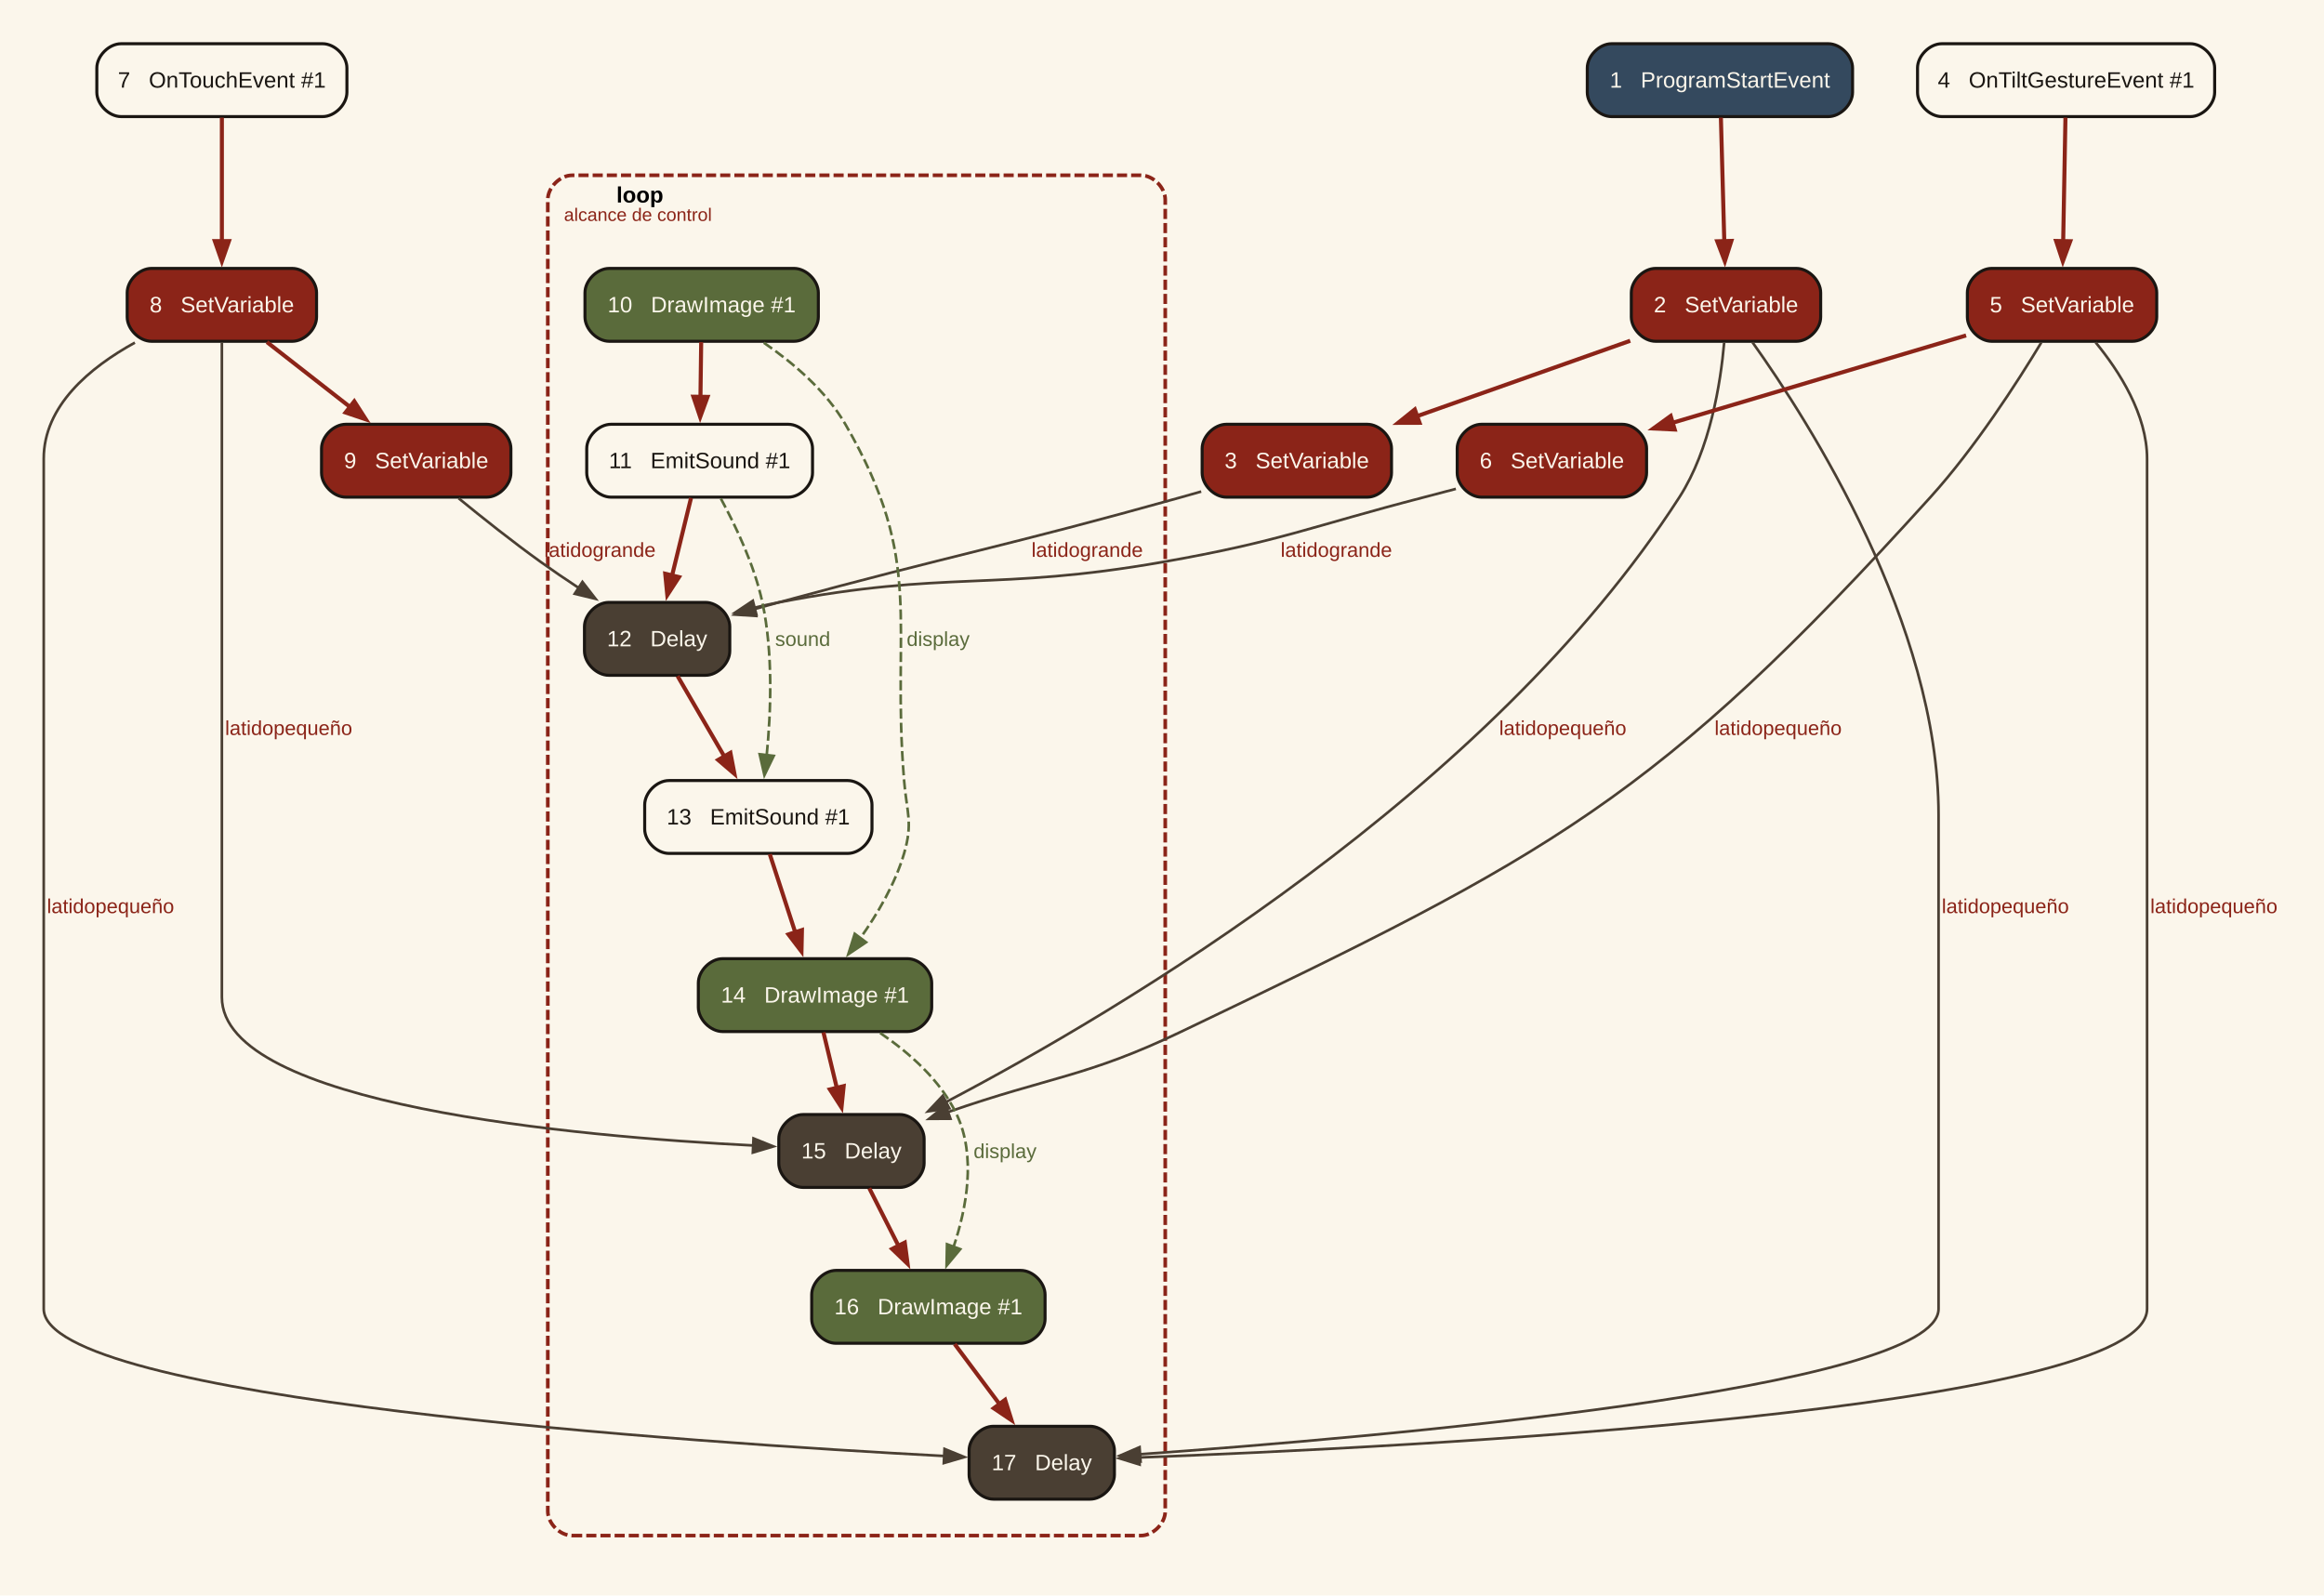
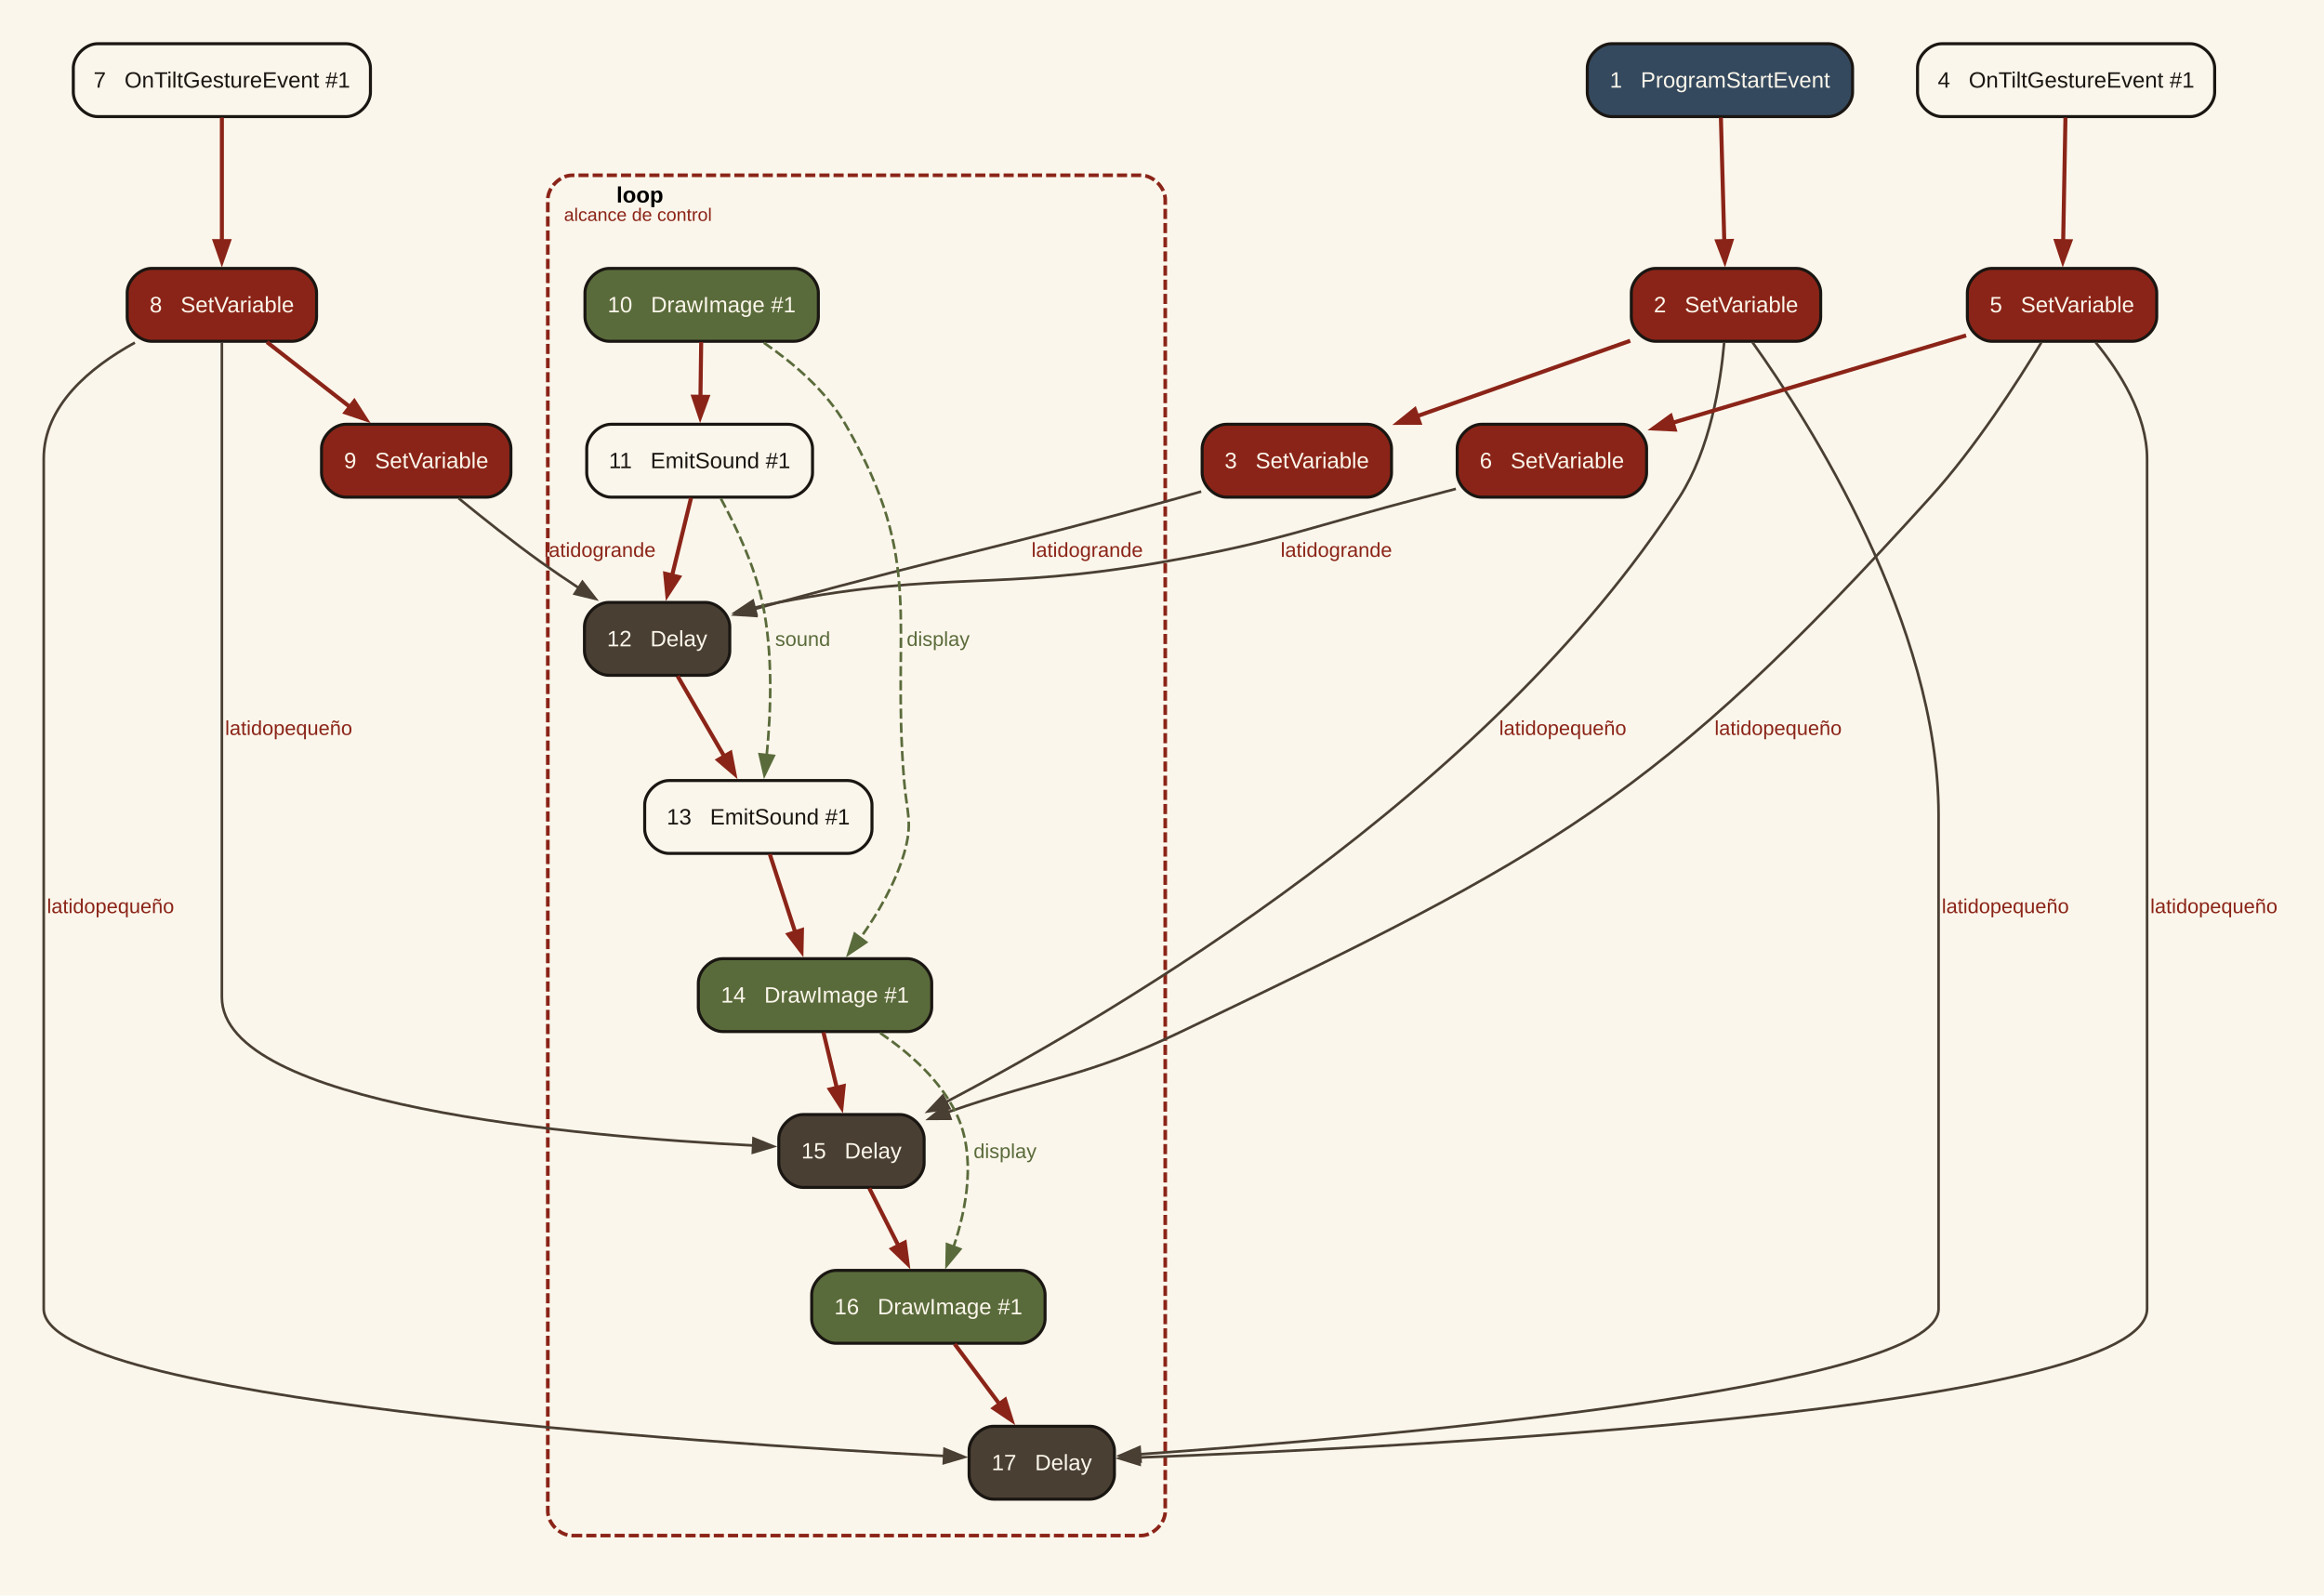
<svg xmlns="http://www.w3.org/2000/svg" width="1148pt" height="788pt" viewBox="0.00 0.00 1148.00 788.00">
  <g id="graph0" class="graph" transform="scale(1 1) rotate(0) translate(21.6 766.6)">
    <polygon fill="#fbf6eb" stroke="none" points="-21.6,21.6 -21.6,-766.6 1126.6,-766.6 1126.6,21.6 -21.6,21.6" />
    <g id="clust1" class="cluster">
      <path fill="#fbf6eb" stroke="#8b2418" stroke-width="1.8" stroke-dasharray="5,2" d="M261,-8C261,-8 542,-8 542,-8 548,-8 554,-14 554,-20 554,-20 554,-668 554,-668 554,-674 548,-680 542,-680 542,-680 261,-680 261,-680 255,-680 249,-674 249,-668 249,-668 249,-20 249,-20 249,-14 255,-8 261,-8" />
      <text xml:space="preserve" text-anchor="start" x="282.88" y="-666.55" font-family="Arial" font-weight="bold" font-size="11.00">loop</text>
      <text xml:space="preserve" text-anchor="start" x="257" y="-657.45" font-family="Arial" font-size="9.00" fill="#8b2418">alcance de control</text>
    </g>
    <g id="node1" class="node">
      <path fill="#34495e" stroke="#1a1612" stroke-width="1.5" d="M881.52,-745C881.52,-745 774.48,-745 774.48,-745 768.48,-745 762.48,-739 762.48,-733 762.48,-733 762.48,-721 762.48,-721 762.48,-715 768.48,-709 774.48,-709 774.48,-709 881.52,-709 881.52,-709 887.52,-709 893.52,-715 893.52,-721 893.52,-721 893.52,-733 893.52,-733 893.52,-739 887.52,-745 881.52,-745" />
      <text xml:space="preserve" text-anchor="middle" x="828" y="-723.3" font-family="Arial" font-size="11.00" fill="#fbf6eb">1   ProgramStartEvent</text>
    </g>
    <g id="node2" class="node">
      <path fill="#8b2418" stroke="#1a1612" stroke-width="1.5" d="M865.77,-634C865.77,-634 796.23,-634 796.23,-634 790.23,-634 784.23,-628 784.23,-622 784.23,-622 784.23,-610 784.23,-610 784.23,-604 790.23,-598 796.23,-598 796.23,-598 865.77,-598 865.77,-598 871.77,-598 877.77,-604 877.77,-610 877.77,-610 877.77,-622 877.77,-622 877.77,-628 871.77,-634 865.77,-634" />
      <text xml:space="preserve" text-anchor="middle" x="831" y="-612.3" font-family="Arial" font-size="11.00" fill="#fbf6eb">2   SetVariable</text>
    </g>
    <g id="edge1" class="edge">
      <path fill="none" stroke="#8b2418" stroke-width="2" d="M828.48,-708.49C828.93,-692.04 829.62,-667.08 830.16,-647.39" />
      <polygon fill="#8b2418" stroke="#8b2418" stroke-width="2" points="833.66,-647.59 830.44,-637.5 826.66,-647.4 833.66,-647.59" />
    </g>
    <g id="node3" class="node">
      <path fill="#8b2418" stroke="#1a1612" stroke-width="1.5" d="M653.77,-557C653.77,-557 584.23,-557 584.23,-557 578.23,-557 572.23,-551 572.23,-545 572.23,-545 572.23,-533 572.23,-533 572.23,-527 578.23,-521 584.23,-521 584.23,-521 653.77,-521 653.77,-521 659.77,-521 665.77,-527 665.77,-533 665.77,-533 665.77,-545 665.77,-545 665.77,-551 659.77,-557 653.77,-557" />
      <text xml:space="preserve" text-anchor="middle" x="619" y="-535.3" font-family="Arial" font-size="11.00" fill="#fbf6eb">3   SetVariable</text>
    </g>
    <g id="edge2" class="edge">
      <path fill="none" stroke="#8b2418" stroke-width="2" d="M783.69,-598.26C752.49,-587.23 711.4,-572.69 678.07,-560.9" />
      <polygon fill="#8b2418" stroke="#8b2418" stroke-width="2" points="679.62,-557.73 669.02,-557.7 677.28,-564.33 679.62,-557.73" />
    </g>
    <g id="node15" class="node">
      <path fill="#4a3f33" stroke="#1a1612" stroke-width="1.5" d="M422.89,-216C422.89,-216 375.11,-216 375.11,-216 369.11,-216 363.11,-210 363.11,-204 363.11,-204 363.11,-192 363.11,-192 363.11,-186 369.11,-180 375.11,-180 375.11,-180 422.89,-180 422.89,-180 428.89,-180 434.89,-186 434.89,-192 434.89,-192 434.89,-204 434.89,-204 434.89,-210 428.89,-216 422.89,-216" />
      <text xml:space="preserve" text-anchor="middle" x="399" y="-194.3" font-family="Arial" font-size="11.00" fill="#fbf6eb">15   Delay</text>
    </g>
    <g id="edge3" class="edge">
      <path fill="none" stroke="#4a3f33" stroke-width="1.3" d="M830.1,-597.37C828.35,-577.41 823.19,-544.59 808,-521 714.19,-375.25 531.37,-267.15 445.57,-222.1" />
      <polygon fill="#4a3f33" stroke="#4a3f33" stroke-width="1.3" points="447.34,-219.08 436.85,-217.57 444.12,-225.29 447.34,-219.08" />
      <text xml:space="preserve" text-anchor="middle" x="750.38" y="-403.5" font-family="Arial" font-size="10.00" fill="#8b2418"> latidopequeño </text>
    </g>
    <g id="node17" class="node">
      <path fill="#4a3f33" stroke="#1a1612" stroke-width="1.5" d="M516.89,-62C516.89,-62 469.11,-62 469.11,-62 463.11,-62 457.11,-56 457.11,-50 457.11,-50 457.11,-38 457.11,-38 457.11,-32 463.11,-26 469.11,-26 469.11,-26 516.89,-26 516.89,-26 522.89,-26 528.89,-32 528.89,-38 528.89,-38 528.89,-50 528.89,-50 528.89,-56 522.89,-62 516.89,-62" />
      <text xml:space="preserve" text-anchor="middle" x="493" y="-40.3" font-family="Arial" font-size="11.00" fill="#fbf6eb">17   Delay</text>
    </g>
    <g id="edge4" class="edge">
      <path fill="none" stroke="#4a3f33" stroke-width="1.3" d="M844.09,-597.49C872.23,-558.03 936,-458.24 936,-364 936,-364 936,-364 936,-120 936,-80.35 656.51,-56.37 541.52,-48.18" />
      <polygon fill="#4a3f33" stroke="#4a3f33" stroke-width="1.3" points="541.81,-44.69 531.59,-47.49 541.32,-51.68 541.81,-44.69" />
      <text xml:space="preserve" text-anchor="middle" x="969" y="-315.5" font-family="Arial" font-size="10.00" fill="#8b2418"> latidopequeño </text>
    </g>
    <g id="node12" class="node">
      <path fill="#4a3f33" stroke="#1a1612" stroke-width="1.5" d="M326.89,-469C326.89,-469 279.11,-469 279.11,-469 273.11,-469 267.11,-463 267.11,-457 267.11,-457 267.11,-445 267.11,-445 267.11,-439 273.11,-433 279.11,-433 279.11,-433 326.89,-433 326.89,-433 332.89,-433 338.89,-439 338.89,-445 338.89,-445 338.89,-457 338.89,-457 338.89,-463 332.89,-469 326.89,-469" />
      <text xml:space="preserve" text-anchor="middle" x="303" y="-447.3" font-family="Arial" font-size="11.00" fill="#fbf6eb">12   Delay</text>
    </g>
    <g id="edge5" class="edge">
      <path fill="none" stroke="#4a3f33" stroke-width="1.3" d="M571.76,-523.77C568.46,-522.82 565.18,-521.89 562,-521 473.96,-496.38 451.2,-493.02 363,-469 359.07,-467.93 354.99,-466.81 350.91,-465.67" />
      <polygon fill="#4a3f33" stroke="#4a3f33" stroke-width="1.3" points="351.92,-462.32 341.35,-462.99 350.03,-469.06 351.92,-462.32" />
      <text xml:space="preserve" text-anchor="middle" x="515.45" y="-491.5" font-family="Arial" font-size="10.00" fill="#8b2418"> latidogrande </text>
    </g>
    <g id="node4" class="node">
      <path fill="#fbf6eb" stroke="#1a1612" stroke-width="1.5" d="M1060.39,-745C1060.39,-745 937.61,-745 937.61,-745 931.61,-745 925.61,-739 925.61,-733 925.61,-733 925.61,-721 925.61,-721 925.61,-715 931.61,-709 937.61,-709 937.61,-709 1060.39,-709 1060.39,-709 1066.39,-709 1072.39,-715 1072.39,-721 1072.39,-721 1072.39,-733 1072.39,-733 1072.39,-739 1066.39,-745 1060.39,-745" />
      <text xml:space="preserve" text-anchor="middle" x="999" y="-723.3" font-family="Arial" font-size="11.00" fill="#1a1612">4   OnTiltGestureEvent #1</text>
    </g>
    <g id="node5" class="node">
      <path fill="#8b2418" stroke="#1a1612" stroke-width="1.5" d="M1031.77,-634C1031.77,-634 962.23,-634 962.23,-634 956.23,-634 950.23,-628 950.23,-622 950.23,-622 950.23,-610 950.23,-610 950.23,-604 956.23,-598 962.23,-598 962.23,-598 1031.77,-598 1031.77,-598 1037.77,-598 1043.77,-604 1043.77,-610 1043.77,-610 1043.77,-622 1043.77,-622 1043.77,-628 1037.77,-634 1031.77,-634" />
      <text xml:space="preserve" text-anchor="middle" x="997" y="-612.3" font-family="Arial" font-size="11.00" fill="#fbf6eb">5   SetVariable</text>
    </g>
    <g id="edge6" class="edge">
      <path fill="none" stroke="#8b2418" stroke-width="2" d="M998.68,-708.49C998.38,-692.04 997.92,-667.08 997.56,-647.39" />
      <polygon fill="#8b2418" stroke="#8b2418" stroke-width="2" points="1001.06,-647.43 997.38,-637.5 994.06,-647.56 1001.06,-647.43" />
    </g>
    <g id="node6" class="node">
      <path fill="#8b2418" stroke="#1a1612" stroke-width="1.5" d="M779.77,-557C779.77,-557 710.23,-557 710.23,-557 704.23,-557 698.23,-551 698.23,-545 698.23,-545 698.23,-533 698.23,-533 698.23,-527 704.23,-521 710.23,-521 710.23,-521 779.77,-521 779.77,-521 785.77,-521 791.77,-527 791.77,-533 791.77,-533 791.77,-545 791.77,-545 791.77,-551 785.77,-557 779.77,-557" />
      <text xml:space="preserve" text-anchor="middle" x="745" y="-535.3" font-family="Arial" font-size="11.00" fill="#fbf6eb">6   SetVariable</text>
    </g>
    <g id="edge7" class="edge">
      <path fill="none" stroke="#8b2418" stroke-width="2" d="M949.6,-600.89C908.51,-588.66 848.84,-570.91 804.54,-557.72" />
      <polygon fill="#8b2418" stroke="#8b2418" stroke-width="2" points="805.67,-554.41 795.09,-554.91 803.67,-561.11 805.67,-554.41" />
    </g>
    <g id="edge8" class="edge">
      <path fill="none" stroke="#4a3f33" stroke-width="1.3" d="M986.74,-597.37C974.87,-577.7 954.09,-545.43 932,-521 796.48,-371.19 744.2,-344.24 562,-257 514.8,-234.4 497.75,-235 446.55,-217.17" />
      <polygon fill="#4a3f33" stroke="#4a3f33" stroke-width="1.3" points="447.9,-213.93 437.31,-213.87 445.55,-220.53 447.9,-213.93" />
      <text xml:space="preserve" text-anchor="middle" x="856.76" y="-403.5" font-family="Arial" font-size="10.00" fill="#8b2418"> latidopequeño </text>
    </g>
    <g id="edge9" class="edge">
      <path fill="none" stroke="#4a3f33" stroke-width="1.3" d="M1013.6,-597.43C1025.34,-583.12 1039,-561.79 1039,-540 1039,-540 1039,-540 1039,-120 1039,-69.95 674.32,-51.62 541.04,-46.58" />
      <polygon fill="#4a3f33" stroke="#4a3f33" stroke-width="1.3" points="541.34,-43.09 531.21,-46.22 541.08,-50.09 541.34,-43.09" />
      <text xml:space="preserve" text-anchor="middle" x="1072" y="-315.5" font-family="Arial" font-size="10.00" fill="#8b2418"> latidopequeño </text>
    </g>
    <g id="edge10" class="edge">
      <path fill="none" stroke="#4a3f33" stroke-width="1.3" d="M697.56,-525.09C692.31,-523.69 687.04,-522.31 682,-521 624.81,-506.19 611.18,-499.23 553,-489 469.37,-474.3 446.38,-485.08 363,-469 359.05,-468.24 354.99,-467.34 350.93,-466.36" />
      <polygon fill="#4a3f33" stroke="#4a3f33" stroke-width="1.3" points="352.03,-463.03 341.47,-463.93 350.28,-469.81 352.03,-463.03" />
      <text xml:space="preserve" text-anchor="middle" x="638.51" y="-491.5" font-family="Arial" font-size="10.00" fill="#8b2418"> latidogrande </text>
    </g>
    <g id="node7" class="node">
-       <path fill="#fbf6eb" stroke="#1a1612" stroke-width="1.5" d="M137.77,-745C137.77,-745 38.23,-745 38.23,-745 32.23,-745 26.23,-739 26.23,-733 26.23,-733 26.23,-721 26.23,-721 26.23,-715 32.23,-709 38.23,-709 38.23,-709 137.77,-709 137.77,-709 143.77,-709 149.77,-715 149.77,-721 149.77,-721 149.77,-733 149.77,-733 149.77,-739 143.77,-745 137.77,-745" />
-       <text xml:space="preserve" text-anchor="middle" x="88" y="-723.3" font-family="Arial" font-size="11.00" fill="#1a1612">7   OnTouchEvent #1</text>
+       <path fill="#fbf6eb" stroke="#1a1612" stroke-width="1.5" d="M149.39,-745C149.39,-745 26.61,-745 26.61,-745 20.61,-745 14.61,-739 14.61,-733 14.61,-733 14.61,-721 14.61,-721 14.61,-715 20.61,-709 26.61,-709 26.61,-709 149.39,-709 149.39,-709 155.39,-709 161.39,-715 161.39,-721 161.39,-721 161.39,-733 161.39,-733 161.39,-739 155.39,-745 149.39,-745" />
+       <text xml:space="preserve" text-anchor="middle" x="88" y="-723.3" font-family="Arial" font-size="11.00" fill="#1a1612">7   OnTiltGestureEvent #1</text>
    </g>
    <g id="node8" class="node">
      <path fill="#8b2418" stroke="#1a1612" stroke-width="1.5" d="M122.77,-634C122.77,-634 53.23,-634 53.23,-634 47.23,-634 41.23,-628 41.23,-622 41.23,-622 41.23,-610 41.23,-610 41.23,-604 47.23,-598 53.23,-598 53.23,-598 122.77,-598 122.77,-598 128.77,-598 134.77,-604 134.77,-610 134.77,-610 134.77,-622 134.77,-622 134.77,-628 128.77,-634 122.77,-634" />
      <text xml:space="preserve" text-anchor="middle" x="88" y="-612.3" font-family="Arial" font-size="11.00" fill="#fbf6eb">8   SetVariable</text>
    </g>
    <g id="edge11" class="edge">
      <path fill="none" stroke="#8b2418" stroke-width="2" d="M88,-708.49C88,-692.04 88,-667.08 88,-647.39" />
      <polygon fill="#8b2418" stroke="#8b2418" stroke-width="2" points="91.5,-647.5 88,-637.5 84.5,-647.5 91.5,-647.5" />
    </g>
    <g id="node9" class="node">
      <path fill="#8b2418" stroke="#1a1612" stroke-width="1.5" d="M218.77,-557C218.77,-557 149.23,-557 149.23,-557 143.23,-557 137.23,-551 137.23,-545 137.23,-545 137.23,-533 137.23,-533 137.23,-527 143.23,-521 149.23,-521 149.23,-521 218.77,-521 218.77,-521 224.77,-521 230.77,-527 230.77,-533 230.77,-533 230.77,-545 230.77,-545 230.77,-551 224.77,-557 218.77,-557" />
      <text xml:space="preserve" text-anchor="middle" x="184" y="-535.3" font-family="Arial" font-size="11.00" fill="#fbf6eb">9   SetVariable</text>
    </g>
    <g id="edge12" class="edge">
      <path fill="none" stroke="#8b2418" stroke-width="2" d="M110.27,-597.6C122.54,-588.02 137.99,-575.94 151.58,-565.33" />
      <polygon fill="#8b2418" stroke="#8b2418" stroke-width="2" points="153.41,-568.34 159.14,-559.42 149.1,-562.82 153.41,-568.34" />
    </g>
    <g id="edge13" class="edge">
      <path fill="none" stroke="#4a3f33" stroke-width="1.3" d="M88,-597.42C88,-582.22 88,-559.66 88,-540 88,-540 88,-540 88,-274 88,-220.62 263.32,-205.12 350.69,-200.71" />
      <polygon fill="#4a3f33" stroke="#4a3f33" stroke-width="1.3" points="350.62,-204.21 360.44,-200.25 350.29,-197.22 350.62,-204.21" />
      <text xml:space="preserve" text-anchor="middle" x="121" y="-403.5" font-family="Arial" font-size="10.00" fill="#8b2418"> latidopequeño </text>
    </g>
    <g id="edge14" class="edge">
      <path fill="none" stroke="#4a3f33" stroke-width="1.3" d="M45.03,-597.34C22.69,-585.03 0,-566.1 0,-540 0,-540 0,-540 0,-120 0,-75.28 321.15,-53.89 445.05,-47.3" />
      <polygon fill="#4a3f33" stroke="#4a3f33" stroke-width="1.3" points="444.98,-50.81 454.78,-46.8 444.62,-43.82 444.98,-50.81" />
      <text xml:space="preserve" text-anchor="middle" x="33" y="-315.5" font-family="Arial" font-size="10.00" fill="#8b2418"> latidopequeño </text>
    </g>
    <g id="edge15" class="edge">
      <path fill="none" stroke="#4a3f33" stroke-width="1.3" d="M204.94,-520.45C216.65,-510.86 231.63,-498.95 245.5,-489 251.51,-484.69 258.01,-480.28 264.39,-476.08" />
      <polygon fill="#4a3f33" stroke="#4a3f33" stroke-width="1.3" points="266.11,-479.14 272.6,-470.77 262.3,-473.26 266.11,-479.14" />
      <text xml:space="preserve" text-anchor="middle" x="274.75" y="-491.5" font-family="Arial" font-size="10.00" fill="#8b2418"> latidogrande </text>
    </g>
    <g id="node10" class="node">
      <path fill="#5a6b3b" stroke="#1a1612" stroke-width="1.5" d="M370.64,-634C370.64,-634 279.36,-634 279.36,-634 273.36,-634 267.36,-628 267.36,-622 267.36,-622 267.36,-610 267.36,-610 267.36,-604 273.36,-598 279.36,-598 279.36,-598 370.64,-598 370.64,-598 376.64,-598 382.64,-604 382.64,-610 382.64,-610 382.64,-622 382.64,-622 382.64,-628 376.64,-634 370.64,-634" />
      <text xml:space="preserve" text-anchor="middle" x="325" y="-612.3" font-family="Arial" font-size="11.00" fill="#fbf6eb">10   DrawImage #1</text>
    </g>
    <g id="node11" class="node">
      <path fill="#fbf6eb" stroke="#1a1612" stroke-width="1.5" d="M367.77,-557C367.77,-557 280.23,-557 280.23,-557 274.23,-557 268.23,-551 268.23,-545 268.23,-545 268.23,-533 268.23,-533 268.23,-527 274.23,-521 280.23,-521 280.23,-521 367.77,-521 367.77,-521 373.77,-521 379.77,-527 379.77,-533 379.77,-533 379.77,-545 379.77,-545 379.77,-551 373.77,-557 367.77,-557" />
      <text xml:space="preserve" text-anchor="middle" x="324" y="-535.3" font-family="Arial" font-size="11.00" fill="#1a1612">11   EmitSound #1</text>
    </g>
    <g id="edge16" class="edge">
      <path fill="none" stroke="#8b2418" stroke-width="2" d="M324.77,-597.6C324.66,-589.52 324.53,-579.67 324.41,-570.42" />
      <polygon fill="#8b2418" stroke="#8b2418" stroke-width="2" points="327.91,-570.54 324.27,-560.59 320.91,-570.63 327.91,-570.54" />
    </g>
    <g id="node14" class="node">
      <path fill="#5a6b3b" stroke="#1a1612" stroke-width="1.5" d="M426.64,-293C426.64,-293 335.36,-293 335.36,-293 329.36,-293 323.36,-287 323.36,-281 323.36,-281 323.36,-269 323.36,-269 323.36,-263 329.36,-257 335.36,-257 335.36,-257 426.64,-257 426.64,-257 432.64,-257 438.64,-263 438.64,-269 438.64,-269 438.64,-281 438.64,-281 438.64,-287 432.64,-293 426.64,-293" />
      <text xml:space="preserve" text-anchor="middle" x="381" y="-271.3" font-family="Arial" font-size="11.00" fill="#fbf6eb">14   DrawImage #1</text>
    </g>
    <g id="edge17" class="edge">
      <path fill="none" stroke="#5a6b3b" stroke-width="1.3" stroke-dasharray="5,2" d="M355.72,-597.28C370.24,-587.31 386.43,-573.53 396,-557 435.71,-488.38 418.53,-460.01 425,-381 426.3,-365.05 429.48,-360.36 425,-345 420.62,-329.98 411.86,-315.11 403.3,-303.04" />
      <polygon fill="#5a6b3b" stroke="#5a6b3b" stroke-width="1.3" points="406.23,-301.11 397.44,-295.2 400.62,-305.3 406.23,-301.11" />
      <text xml:space="preserve" text-anchor="middle" x="441.83" y="-447.5" font-family="Arial" font-size="10.00" fill="#5a6b3b"> display </text>
    </g>
    <g id="edge18" class="edge">
      <path fill="none" stroke="#8b2418" stroke-width="2" d="M319.75,-520.6C317.06,-509.6 313.52,-495.08 310.38,-482.24" />
      <polygon fill="#8b2418" stroke="#8b2418" stroke-width="2" points="313.81,-481.5 308.03,-472.61 307.01,-483.16 313.81,-481.5" />
    </g>
    <g id="node13" class="node">
      <path fill="#fbf6eb" stroke="#1a1612" stroke-width="1.5" d="M397.14,-381C397.14,-381 308.86,-381 308.86,-381 302.86,-381 296.86,-375 296.86,-369 296.86,-369 296.86,-357 296.86,-357 296.86,-351 302.86,-345 308.86,-345 308.86,-345 397.14,-345 397.14,-345 403.14,-345 409.14,-351 409.14,-357 409.14,-357 409.14,-369 409.14,-369 409.14,-375 403.14,-381 397.14,-381" />
      <text xml:space="preserve" text-anchor="middle" x="353" y="-359.3" font-family="Arial" font-size="11.00" fill="#1a1612">13   EmitSound #1</text>
    </g>
    <g id="edge19" class="edge">
      <path fill="none" stroke="#5a6b3b" stroke-width="1.3" stroke-dasharray="5,2" d="M334.49,-520.27C341.85,-506.74 351.06,-487.36 355,-469 360.37,-443.93 359.24,-414.72 357.13,-393.49" />
      <polygon fill="#5a6b3b" stroke="#5a6b3b" stroke-width="1.3" points="360.62,-393.19 356,-383.65 353.66,-393.99 360.62,-393.19" />
      <text xml:space="preserve" text-anchor="middle" x="374.92" y="-447.5" font-family="Arial" font-size="10.00" fill="#5a6b3b"> sound </text>
    </g>
    <g id="edge20" class="edge">
      <path fill="none" stroke="#8b2418" stroke-width="2" d="M313.12,-432.6C319.78,-421.13 328.67,-405.85 336.36,-392.62" />
      <polygon fill="#8b2418" stroke="#8b2418" stroke-width="2" points="339.2,-394.69 341.2,-384.29 333.15,-391.18 339.2,-394.69" />
    </g>
    <g id="edge21" class="edge">
      <path fill="none" stroke="#8b2418" stroke-width="2" d="M358.67,-344.6C362.29,-333.48 367.07,-318.77 371.29,-305.83" />
      <polygon fill="#8b2418" stroke="#8b2418" stroke-width="2" points="374.54,-307.14 374.31,-296.55 367.88,-304.98 374.54,-307.14" />
    </g>
    <g id="edge22" class="edge">
      <path fill="none" stroke="#8b2418" stroke-width="2" d="M385.17,-256.6C387.14,-248.43 389.53,-238.44 391.78,-229.09" />
      <polygon fill="#8b2418" stroke="#8b2418" stroke-width="2" points="395.15,-230.04 394.08,-219.5 388.34,-228.41 395.15,-230.04" />
    </g>
    <g id="node16" class="node">
      <path fill="#5a6b3b" stroke="#1a1612" stroke-width="1.5" d="M482.64,-139C482.64,-139 391.36,-139 391.36,-139 385.36,-139 379.36,-133 379.36,-127 379.36,-127 379.36,-115 379.36,-115 379.36,-109 385.36,-103 391.36,-103 391.36,-103 482.64,-103 482.64,-103 488.64,-103 494.64,-109 494.64,-115 494.64,-115 494.64,-127 494.64,-127 494.64,-133 488.64,-139 482.64,-139" />
      <text xml:space="preserve" text-anchor="middle" x="437" y="-117.3" font-family="Arial" font-size="11.00" fill="#fbf6eb">16   DrawImage #1</text>
    </g>
    <g id="edge23" class="edge">
      <path fill="none" stroke="#5a6b3b" stroke-width="1.3" stroke-dasharray="5,2" d="M413.19,-256.3C427.59,-246.49 443.08,-232.85 451,-216 460.65,-195.47 455.9,-169.89 449.43,-150.59" />
      <polygon fill="#5a6b3b" stroke="#5a6b3b" stroke-width="1.3" points="452.75,-149.49 445.98,-141.34 446.19,-151.93 452.75,-149.49" />
      <text xml:space="preserve" text-anchor="middle" x="474.86" y="-194.5" font-family="Arial" font-size="10.00" fill="#5a6b3b"> display </text>
    </g>
    <g id="edge24" class="edge">
      <path fill="none" stroke="#8b2418" stroke-width="2" d="M407.81,-179.6C412.1,-171.15 417.37,-160.75 422.24,-151.13" />
      <polygon fill="#8b2418" stroke="#8b2418" stroke-width="2" points="425.34,-152.76 426.73,-142.26 419.09,-149.6 425.34,-152.76" />
    </g>
    <g id="edge25" class="edge">
      <path fill="none" stroke="#8b2418" stroke-width="2" d="M449.99,-102.6C456.58,-93.77 464.76,-82.82 472.2,-72.85" />
      <polygon fill="#8b2418" stroke="#8b2418" stroke-width="2" points="474.9,-75.09 478.08,-64.99 469.29,-70.9 474.9,-75.09" />
    </g>
  </g>
</svg>
